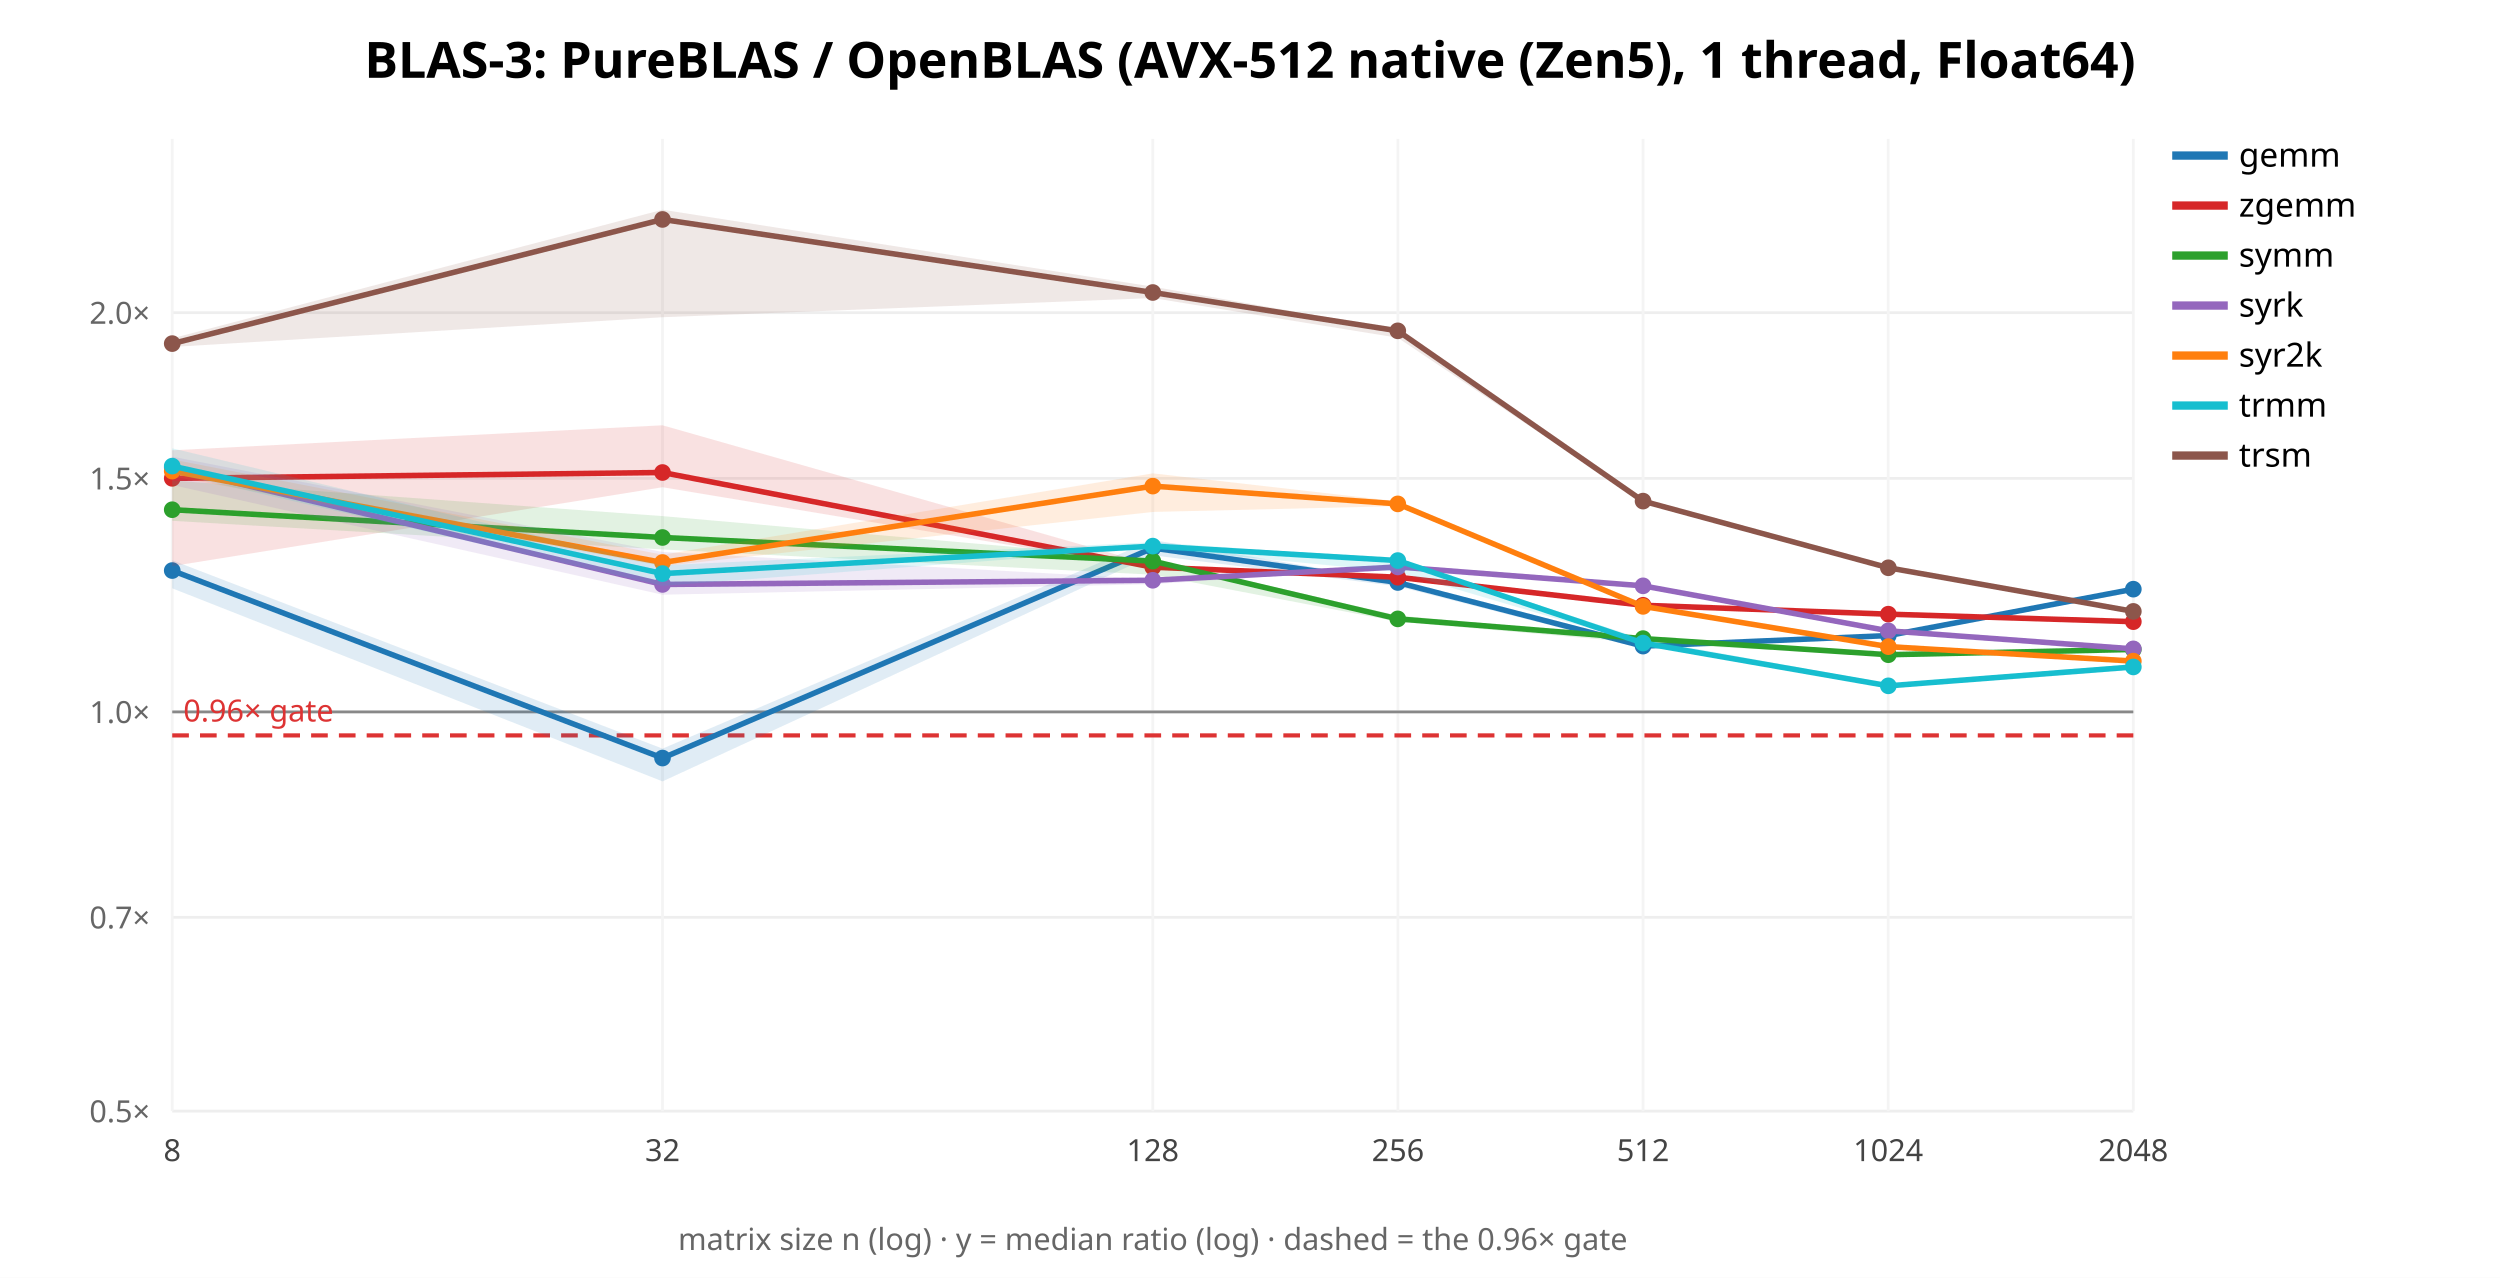
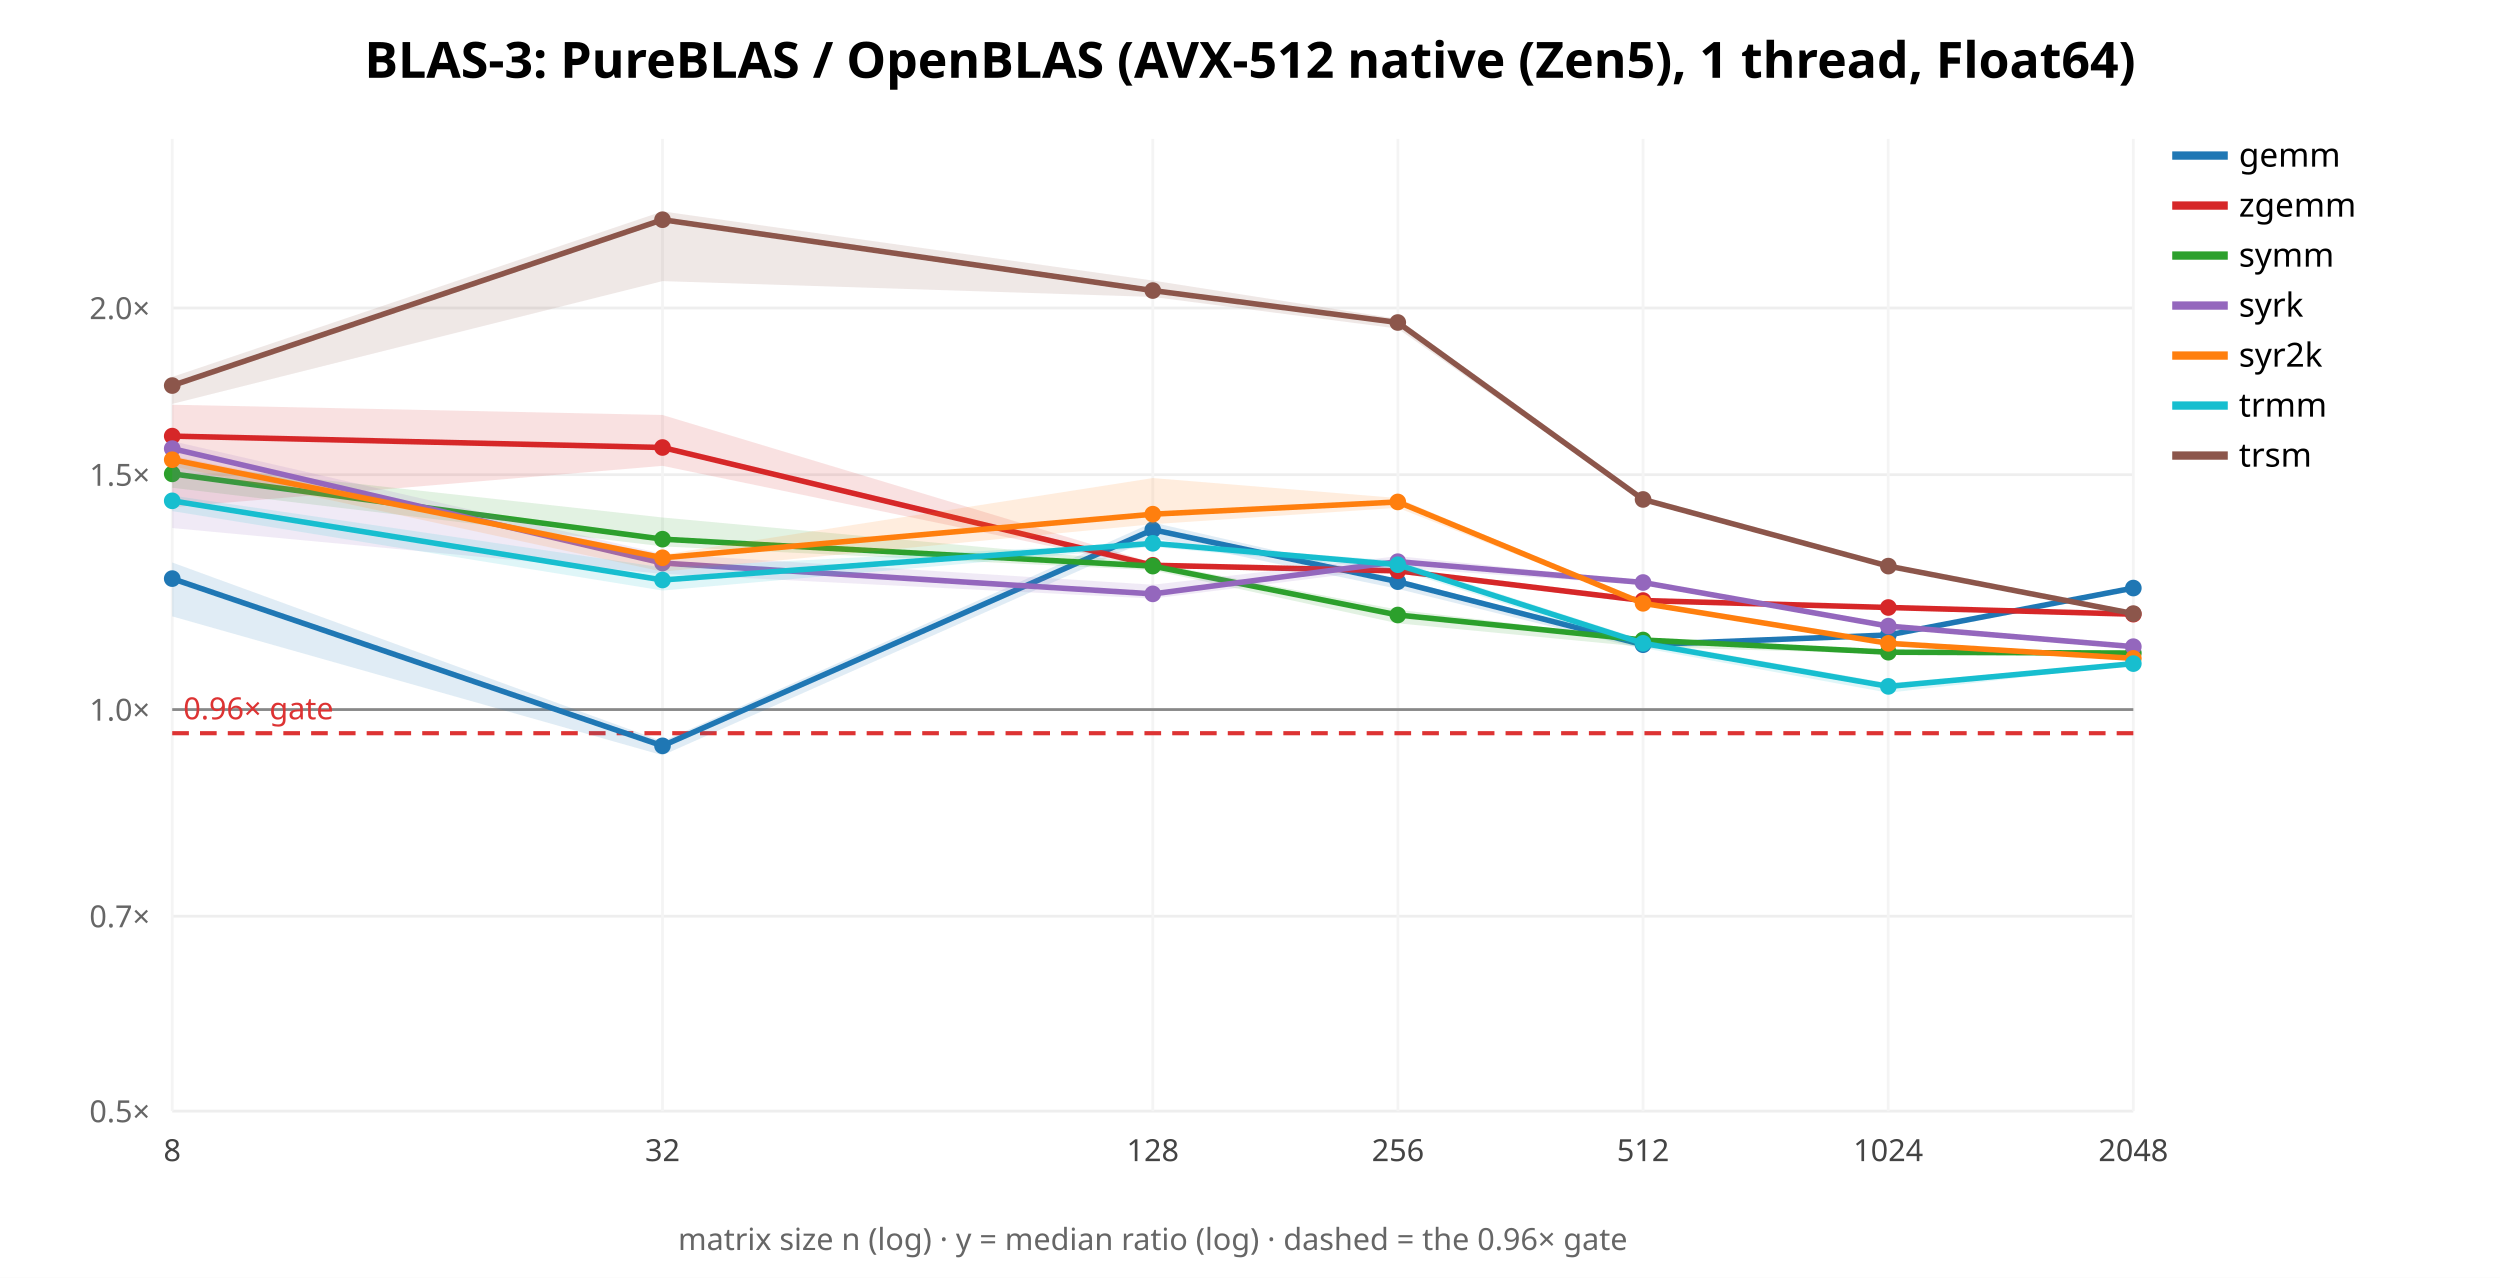
<svg xmlns="http://www.w3.org/2000/svg" width="900" height="460" font-family="sans-serif">
  <rect width="900" height="460" fill="white" />
  <text x="450.0" y="28" text-anchor="middle" font-size="18" font-weight="bold">BLAS-3: PureBLAS / OpenBLAS (AVX-512 native (Zen5), 1 thread, Float64)</text>
  <line x1="62" y1="400.0" x2="768" y2="400.0" stroke="#eee" />
  <text x="54" y="404.0" text-anchor="end" font-size="11" fill="#666">0.5×</text>
-   <line x1="62" y1="330.236" x2="768" y2="330.236" stroke="#eee" />
-   <text x="54" y="334.236" text-anchor="end" font-size="11" fill="#666">0.7×</text>
-   <line x1="62" y1="256.283" x2="768" y2="256.283" stroke="#eee" />
-   <text x="54" y="260.283" text-anchor="end" font-size="11" fill="#666">1.0×</text>
-   <line x1="62" y1="172.213" x2="768" y2="172.213" stroke="#eee" />
-   <text x="54" y="176.213" text-anchor="end" font-size="11" fill="#666">1.5×</text>
-   <line x1="62" y1="112.565" x2="768" y2="112.565" stroke="#eee" />
-   <text x="54" y="116.565" text-anchor="end" font-size="11" fill="#666">2.0×</text>
+   <line x1="62" y1="329.827" x2="768" y2="329.827" stroke="#eee" />
+   <text x="54" y="333.827" text-anchor="end" font-size="11" fill="#666">0.7×</text>
+   <line x1="62" y1="255.441" x2="768" y2="255.441" stroke="#eee" />
+   <text x="54" y="259.441" text-anchor="end" font-size="11" fill="#666">1.0×</text>
+   <line x1="62" y1="170.88" x2="768" y2="170.88" stroke="#eee" />
+   <text x="54" y="174.88" text-anchor="end" font-size="11" fill="#666">1.5×</text>
+   <line x1="62" y1="110.882" x2="768" y2="110.882" stroke="#eee" />
+   <text x="54" y="114.882" text-anchor="end" font-size="11" fill="#666">2.0×</text>
  <line x1="62.0" y1="50" x2="62.0" y2="400" stroke="#f4f4f4" />
  <text x="62.0" y="418" text-anchor="middle" font-size="11" fill="#444">8</text>
  <line x1="238.5" y1="50" x2="238.5" y2="400" stroke="#f4f4f4" />
  <text x="238.5" y="418" text-anchor="middle" font-size="11" fill="#444">32</text>
  <line x1="415.0" y1="50" x2="415.0" y2="400" stroke="#f4f4f4" />
  <text x="415.0" y="418" text-anchor="middle" font-size="11" fill="#444">128</text>
  <line x1="503.25" y1="50" x2="503.25" y2="400" stroke="#f4f4f4" />
  <text x="503.25" y="418" text-anchor="middle" font-size="11" fill="#444">256</text>
  <line x1="591.5" y1="50" x2="591.5" y2="400" stroke="#f4f4f4" />
  <text x="591.5" y="418" text-anchor="middle" font-size="11" fill="#444">512</text>
  <line x1="679.75" y1="50" x2="679.75" y2="400" stroke="#f4f4f4" />
  <text x="679.75" y="418" text-anchor="middle" font-size="11" fill="#444">1024</text>
  <line x1="768.0" y1="50" x2="768.0" y2="400" stroke="#f4f4f4" />
  <text x="768.0" y="418" text-anchor="middle" font-size="11" fill="#444">2048</text>
-   <line x1="62" y1="256.283" x2="768" y2="256.283" stroke="#888" />
-   <line x1="62" y1="264.747" x2="768" y2="264.747" stroke="#d33" stroke-width="1.5" stroke-dasharray="6 4" />
-   <text x="66" y="259.747" font-size="11" fill="#d33">0.96× gate</text>
-   <polygon points="62.0,201.7 238.5,269.5 415.0,194.4 503.2,209.3 591.5,232.2 679.8,228.5 768.0,211.8 768.0,212.9 679.8,229.2 591.5,233.6 503.2,211.1 415.0,199.9 238.5,281.3 62.0,211.8" fill="#1f77b4" opacity="0.14" stroke="none" />
-   <polyline points="62.0,205.4 238.5,272.9 415.0,197.3 503.2,209.7 591.5,232.6 679.8,228.8 768.0,212.1" fill="none" stroke="#1f77b4" stroke-width="2" />
-   <circle cx="62.0" cy="205.4" r="3" fill="#1f77b4" />
-   <circle cx="238.5" cy="272.9" r="3" fill="#1f77b4" />
-   <circle cx="415.0" cy="197.3" r="3" fill="#1f77b4" />
-   <circle cx="503.2" cy="209.7" r="3" fill="#1f77b4" />
-   <circle cx="591.5" cy="232.6" r="3" fill="#1f77b4" />
-   <circle cx="679.8" cy="228.8" r="3" fill="#1f77b4" />
-   <circle cx="768.0" cy="212.1" r="3" fill="#1f77b4" />
+   <line x1="62" y1="255.441" x2="768" y2="255.441" stroke="#888" />
+   <line x1="62" y1="263.955" x2="768" y2="263.955" stroke="#d33" stroke-width="1.5" stroke-dasharray="6 4" />
+   <text x="66" y="258.955" font-size="11" fill="#d33">0.96× gate</text>
+   <polygon points="62.0,202.5 238.5,266.9 415.0,188.1 503.2,208.3 591.5,231.6 679.8,228.0 768.0,211.1 768.0,212.1 679.8,229.0 591.5,233.7 503.2,212.0 415.0,193.7 238.5,271.9 62.0,221.9" fill="#1f77b4" opacity="0.14" stroke="none" />
+   <polyline points="62.0,208.3 238.5,268.5 415.0,190.7 503.2,209.4 591.5,232.1 679.8,228.6 768.0,211.7" fill="none" stroke="#1f77b4" stroke-width="2" />
+   <circle cx="62.0" cy="208.3" r="3" fill="#1f77b4" />
+   <circle cx="238.5" cy="268.5" r="3" fill="#1f77b4" />
+   <circle cx="415.0" cy="190.7" r="3" fill="#1f77b4" />
+   <circle cx="503.2" cy="209.4" r="3" fill="#1f77b4" />
+   <circle cx="591.5" cy="232.1" r="3" fill="#1f77b4" />
+   <circle cx="679.8" cy="228.6" r="3" fill="#1f77b4" />
+   <circle cx="768.0" cy="211.7" r="3" fill="#1f77b4" />
  <line x1="782" y1="56" x2="802" y2="56" stroke="#1f77b4" stroke-width="3" />
  <text x="806" y="60" font-size="12">gemm</text>
-   <polygon points="62.0,162.1 238.5,153.1 415.0,203.4 503.2,207.3 591.5,217.4 679.8,220.9 768.0,223.7 768.0,223.8 679.8,221.4 591.5,218.4 503.2,208.1 415.0,204.8 238.5,175.4 62.0,203.8" fill="#d62728" opacity="0.14" stroke="none" />
-   <polyline points="62.0,172.2 238.5,170.1 415.0,204.2 503.2,207.8 591.5,217.9 679.8,221.1 768.0,223.8" fill="none" stroke="#d62728" stroke-width="2" />
-   <circle cx="62.0" cy="172.2" r="3" fill="#d62728" />
-   <circle cx="238.5" cy="170.1" r="3" fill="#d62728" />
-   <circle cx="415.0" cy="204.2" r="3" fill="#d62728" />
-   <circle cx="503.2" cy="207.8" r="3" fill="#d62728" />
-   <circle cx="591.5" cy="217.9" r="3" fill="#d62728" />
-   <circle cx="679.8" cy="221.1" r="3" fill="#d62728" />
-   <circle cx="768.0" cy="223.8" r="3" fill="#d62728" />
+   <polygon points="62.0,145.7 238.5,149.4 415.0,202.6 503.2,205.1 591.5,215.9 679.8,218.2 768.0,221.0 768.0,221.2 679.8,218.8 591.5,217.2 503.2,206.5 415.0,204.3 238.5,167.7 62.0,182.6" fill="#d62728" opacity="0.14" stroke="none" />
+   <polyline points="62.0,157.0 238.5,161.1 415.0,203.5 503.2,205.5 591.5,216.2 679.8,218.7 768.0,221.1" fill="none" stroke="#d62728" stroke-width="2" />
+   <circle cx="62.0" cy="157.0" r="3" fill="#d62728" />
+   <circle cx="238.5" cy="161.1" r="3" fill="#d62728" />
+   <circle cx="415.0" cy="203.5" r="3" fill="#d62728" />
+   <circle cx="503.2" cy="205.5" r="3" fill="#d62728" />
+   <circle cx="591.5" cy="216.2" r="3" fill="#d62728" />
+   <circle cx="679.8" cy="218.7" r="3" fill="#d62728" />
+   <circle cx="768.0" cy="221.1" r="3" fill="#d62728" />
  <line x1="782" y1="74" x2="802" y2="74" stroke="#d62728" stroke-width="3" />
  <text x="806" y="78" font-size="12">zgemm</text>
-   <polygon points="62.0,173.0 238.5,185.8 415.0,201.3 503.2,221.6 591.5,229.6 679.8,235.1 768.0,233.5 768.0,234.1 679.8,236.2 591.5,231.5 503.2,223.8 415.0,206.9 238.5,197.8 62.0,187.5" fill="#2ca02c" opacity="0.14" stroke="none" />
-   <polyline points="62.0,183.5 238.5,193.5 415.0,202.0 503.2,222.8 591.5,229.9 679.8,235.7 768.0,233.8" fill="none" stroke="#2ca02c" stroke-width="2" />
-   <circle cx="62.0" cy="183.5" r="3" fill="#2ca02c" />
-   <circle cx="238.5" cy="193.5" r="3" fill="#2ca02c" />
-   <circle cx="415.0" cy="202.0" r="3" fill="#2ca02c" />
-   <circle cx="503.2" cy="222.8" r="3" fill="#2ca02c" />
-   <circle cx="591.5" cy="229.9" r="3" fill="#2ca02c" />
-   <circle cx="679.8" cy="235.7" r="3" fill="#2ca02c" />
-   <circle cx="768.0" cy="233.8" r="3" fill="#2ca02c" />
+   <polygon points="62.0,166.8 238.5,186.3 415.0,202.6 503.2,219.5 591.5,230.0 679.8,234.1 768.0,234.8 768.0,236.1 679.8,235.4 591.5,232.9 503.2,224.4 415.0,205.3 238.5,196.7 62.0,175.6" fill="#2ca02c" opacity="0.14" stroke="none" />
+   <polyline points="62.0,170.6 238.5,194.1 415.0,203.8 503.2,221.4 591.5,230.4 679.8,234.8 768.0,235.1" fill="none" stroke="#2ca02c" stroke-width="2" />
+   <circle cx="62.0" cy="170.6" r="3" fill="#2ca02c" />
+   <circle cx="238.5" cy="194.1" r="3" fill="#2ca02c" />
+   <circle cx="415.0" cy="203.8" r="3" fill="#2ca02c" />
+   <circle cx="503.2" cy="221.4" r="3" fill="#2ca02c" />
+   <circle cx="591.5" cy="230.4" r="3" fill="#2ca02c" />
+   <circle cx="679.8" cy="234.8" r="3" fill="#2ca02c" />
+   <circle cx="768.0" cy="235.1" r="3" fill="#2ca02c" />
  <line x1="782" y1="92" x2="802" y2="92" stroke="#2ca02c" stroke-width="3" />
  <text x="806" y="96" font-size="12">symm</text>
-   <polygon points="62.0,164.4 238.5,198.7 415.0,208.5 503.2,203.9 591.5,210.2 679.8,226.3 768.0,233.3 768.0,234.0 679.8,227.2 591.5,211.3 503.2,204.5 415.0,210.3 238.5,214.1 62.0,174.6" fill="#9467bd" opacity="0.14" stroke="none" />
-   <polyline points="62.0,168.4 238.5,210.4 415.0,208.9 503.2,204.1 591.5,210.9 679.8,227.1 768.0,233.6" fill="none" stroke="#9467bd" stroke-width="2" />
-   <circle cx="62.0" cy="168.4" r="3" fill="#9467bd" />
-   <circle cx="238.5" cy="210.4" r="3" fill="#9467bd" />
-   <circle cx="415.0" cy="208.9" r="3" fill="#9467bd" />
-   <circle cx="503.2" cy="204.1" r="3" fill="#9467bd" />
-   <circle cx="591.5" cy="210.9" r="3" fill="#9467bd" />
-   <circle cx="679.8" cy="227.1" r="3" fill="#9467bd" />
-   <circle cx="768.0" cy="233.6" r="3" fill="#9467bd" />
+   <polygon points="62.0,158.8 238.5,199.4 415.0,210.5 503.2,200.2 591.5,209.2 679.8,225.1 768.0,232.6 768.0,233.0 679.8,226.0 591.5,210.6 503.2,204.4 415.0,215.5 238.5,206.6 62.0,190.1" fill="#9467bd" opacity="0.14" stroke="none" />
+   <polyline points="62.0,161.5 238.5,202.7 415.0,213.8 503.2,202.2 591.5,209.7 679.8,225.4 768.0,232.8" fill="none" stroke="#9467bd" stroke-width="2" />
+   <circle cx="62.0" cy="161.5" r="3" fill="#9467bd" />
+   <circle cx="238.5" cy="202.7" r="3" fill="#9467bd" />
+   <circle cx="415.0" cy="213.8" r="3" fill="#9467bd" />
+   <circle cx="503.2" cy="202.2" r="3" fill="#9467bd" />
+   <circle cx="591.5" cy="209.7" r="3" fill="#9467bd" />
+   <circle cx="679.8" cy="225.4" r="3" fill="#9467bd" />
+   <circle cx="768.0" cy="232.8" r="3" fill="#9467bd" />
  <line x1="782" y1="110" x2="802" y2="110" stroke="#9467bd" stroke-width="3" />
  <text x="806" y="114" font-size="12">syrk</text>
-   <polygon points="62.0,165.4 238.5,199.7 415.0,170.4 503.2,180.5 591.5,217.7 679.8,231.8 768.0,237.8 768.0,238.3 679.8,232.9 591.5,218.9 503.2,182.2 415.0,184.3 238.5,203.8 62.0,171.5" fill="#ff7f0e" opacity="0.14" stroke="none" />
-   <polyline points="62.0,169.6 238.5,202.5 415.0,175.0 503.2,181.4 591.5,218.3 679.8,232.8 768.0,238.0" fill="none" stroke="#ff7f0e" stroke-width="2" />
-   <circle cx="62.0" cy="169.6" r="3" fill="#ff7f0e" />
-   <circle cx="238.5" cy="202.5" r="3" fill="#ff7f0e" />
-   <circle cx="415.0" cy="175.0" r="3" fill="#ff7f0e" />
-   <circle cx="503.2" cy="181.4" r="3" fill="#ff7f0e" />
-   <circle cx="591.5" cy="218.3" r="3" fill="#ff7f0e" />
-   <circle cx="679.8" cy="232.8" r="3" fill="#ff7f0e" />
-   <circle cx="768.0" cy="238.0" r="3" fill="#ff7f0e" />
+   <polygon points="62.0,164.1 238.5,199.7 415.0,172.1 503.2,179.3 591.5,216.8 679.8,231.3 768.0,236.9 768.0,237.6 679.8,231.8 591.5,217.6 503.2,182.8 415.0,188.7 238.5,205.8 62.0,167.8" fill="#ff7f0e" opacity="0.14" stroke="none" />
+   <polyline points="62.0,165.5 238.5,200.8 415.0,185.1 503.2,180.7 591.5,217.2 679.8,231.6 768.0,237.0" fill="none" stroke="#ff7f0e" stroke-width="2" />
+   <circle cx="62.0" cy="165.5" r="3" fill="#ff7f0e" />
+   <circle cx="238.5" cy="200.8" r="3" fill="#ff7f0e" />
+   <circle cx="415.0" cy="185.1" r="3" fill="#ff7f0e" />
+   <circle cx="503.2" cy="180.7" r="3" fill="#ff7f0e" />
+   <circle cx="591.5" cy="217.2" r="3" fill="#ff7f0e" />
+   <circle cx="679.8" cy="231.6" r="3" fill="#ff7f0e" />
+   <circle cx="768.0" cy="237.0" r="3" fill="#ff7f0e" />
  <line x1="782" y1="128" x2="802" y2="128" stroke="#ff7f0e" stroke-width="3" />
  <text x="806" y="132" font-size="12">syr2k</text>
-   <polygon points="62.0,161.4 238.5,203.5 415.0,195.2 503.2,201.3 591.5,230.1 679.8,246.1 768.0,239.1 768.0,240.6 679.8,247.0 591.5,231.9 503.2,205.9 415.0,197.4 238.5,210.9 62.0,170.4" fill="#17becf" opacity="0.14" stroke="none" />
-   <polyline points="62.0,167.8 238.5,206.5 415.0,196.6 503.2,201.8 591.5,231.5 679.8,246.9 768.0,240.1" fill="none" stroke="#17becf" stroke-width="2" />
-   <circle cx="62.0" cy="167.8" r="3" fill="#17becf" />
-   <circle cx="238.5" cy="206.5" r="3" fill="#17becf" />
-   <circle cx="415.0" cy="196.6" r="3" fill="#17becf" />
-   <circle cx="503.2" cy="201.8" r="3" fill="#17becf" />
-   <circle cx="591.5" cy="231.5" r="3" fill="#17becf" />
-   <circle cx="679.8" cy="246.9" r="3" fill="#17becf" />
-   <circle cx="768.0" cy="240.1" r="3" fill="#17becf" />
+   <polygon points="62.0,178.4 238.5,204.3 415.0,195.2 503.2,201.9 591.5,230.4 679.8,245.9 768.0,238.5 768.0,239.2 679.8,249.4 591.5,233.3 503.2,205.0 415.0,196.9 238.5,212.6 62.0,184.0" fill="#17becf" opacity="0.14" stroke="none" />
+   <polyline points="62.0,180.3 238.5,208.8 415.0,195.6 503.2,203.3 591.5,231.6 679.8,247.1 768.0,238.9" fill="none" stroke="#17becf" stroke-width="2" />
+   <circle cx="62.0" cy="180.3" r="3" fill="#17becf" />
+   <circle cx="238.5" cy="208.8" r="3" fill="#17becf" />
+   <circle cx="415.0" cy="195.6" r="3" fill="#17becf" />
+   <circle cx="503.2" cy="203.3" r="3" fill="#17becf" />
+   <circle cx="591.5" cy="231.6" r="3" fill="#17becf" />
+   <circle cx="679.8" cy="247.1" r="3" fill="#17becf" />
+   <circle cx="768.0" cy="238.9" r="3" fill="#17becf" />
  <line x1="782" y1="146" x2="802" y2="146" stroke="#17becf" stroke-width="3" />
  <text x="806" y="150" font-size="12">trmm</text>
-   <polygon points="62.0,121.8 238.5,75.5 415.0,103.2 503.2,118.7 591.5,180.0 679.8,204.3 768.0,219.7 768.0,220.6 679.8,204.6 591.5,180.8 503.2,121.6 415.0,107.3 238.5,114.2 62.0,124.9" fill="#8c564b" opacity="0.14" stroke="none" />
-   <polyline points="62.0,123.7 238.5,79.0 415.0,105.3 503.2,119.1 591.5,180.4 679.8,204.4 768.0,220.1" fill="none" stroke="#8c564b" stroke-width="2" />
-   <circle cx="62.0" cy="123.7" r="3" fill="#8c564b" />
-   <circle cx="238.5" cy="79.0" r="3" fill="#8c564b" />
-   <circle cx="415.0" cy="105.3" r="3" fill="#8c564b" />
-   <circle cx="503.2" cy="119.1" r="3" fill="#8c564b" />
-   <circle cx="591.5" cy="180.4" r="3" fill="#8c564b" />
-   <circle cx="679.8" cy="204.4" r="3" fill="#8c564b" />
-   <circle cx="768.0" cy="220.1" r="3" fill="#8c564b" />
+   <polygon points="62.0,135.7 238.5,76.1 415.0,101.0 503.2,114.8 591.5,179.6 679.8,203.6 768.0,220.7 768.0,221.9 679.8,204.1 591.5,180.3 503.2,118.3 415.0,106.9 238.5,101.2 62.0,145.4" fill="#8c564b" opacity="0.14" stroke="none" />
+   <polyline points="62.0,138.8 238.5,79.1 415.0,104.6 503.2,116.1 591.5,179.8 679.8,203.8 768.0,220.9" fill="none" stroke="#8c564b" stroke-width="2" />
+   <circle cx="62.0" cy="138.8" r="3" fill="#8c564b" />
+   <circle cx="238.5" cy="79.1" r="3" fill="#8c564b" />
+   <circle cx="415.0" cy="104.6" r="3" fill="#8c564b" />
+   <circle cx="503.2" cy="116.1" r="3" fill="#8c564b" />
+   <circle cx="591.5" cy="179.8" r="3" fill="#8c564b" />
+   <circle cx="679.8" cy="203.8" r="3" fill="#8c564b" />
+   <circle cx="768.0" cy="220.9" r="3" fill="#8c564b" />
  <line x1="782" y1="164" x2="802" y2="164" stroke="#8c564b" stroke-width="3" />
  <text x="806" y="168" font-size="12">trsm</text>
  <text x="415.0" y="450" text-anchor="middle" font-size="11" fill="#666">matrix size n (log) · y = median ratio (log) · dashed = the 0.96× gate</text>
</svg>
